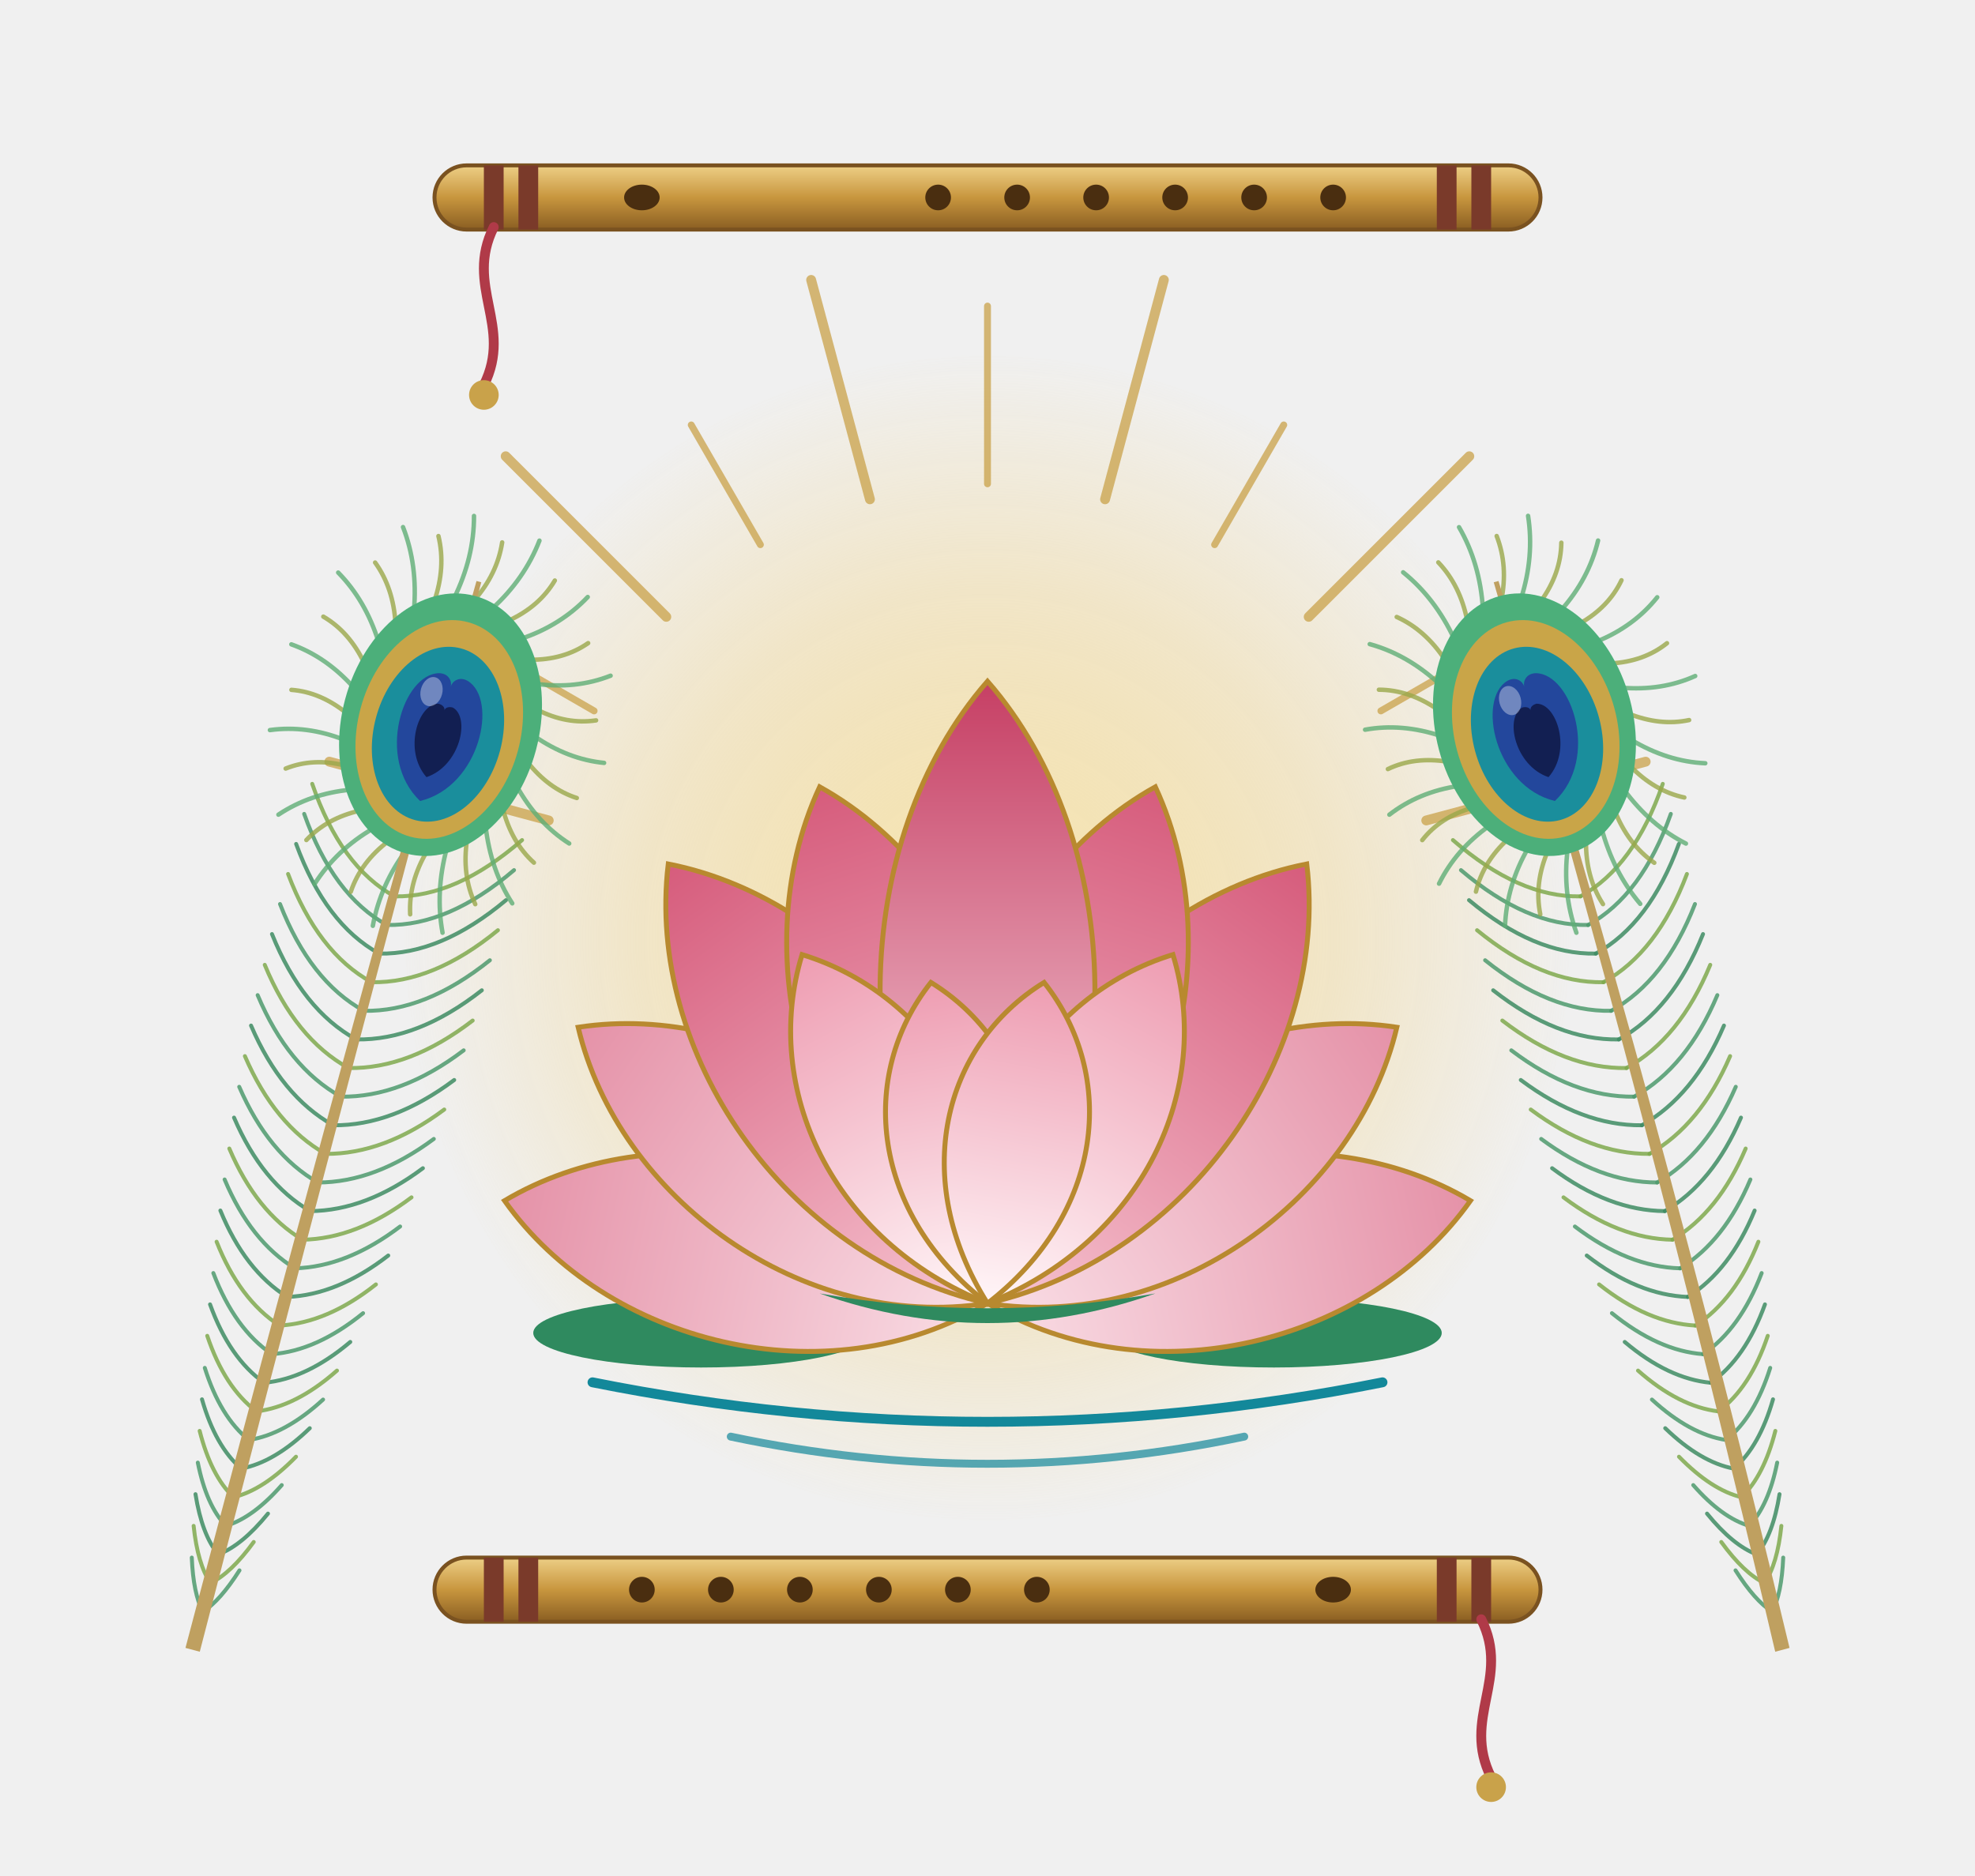
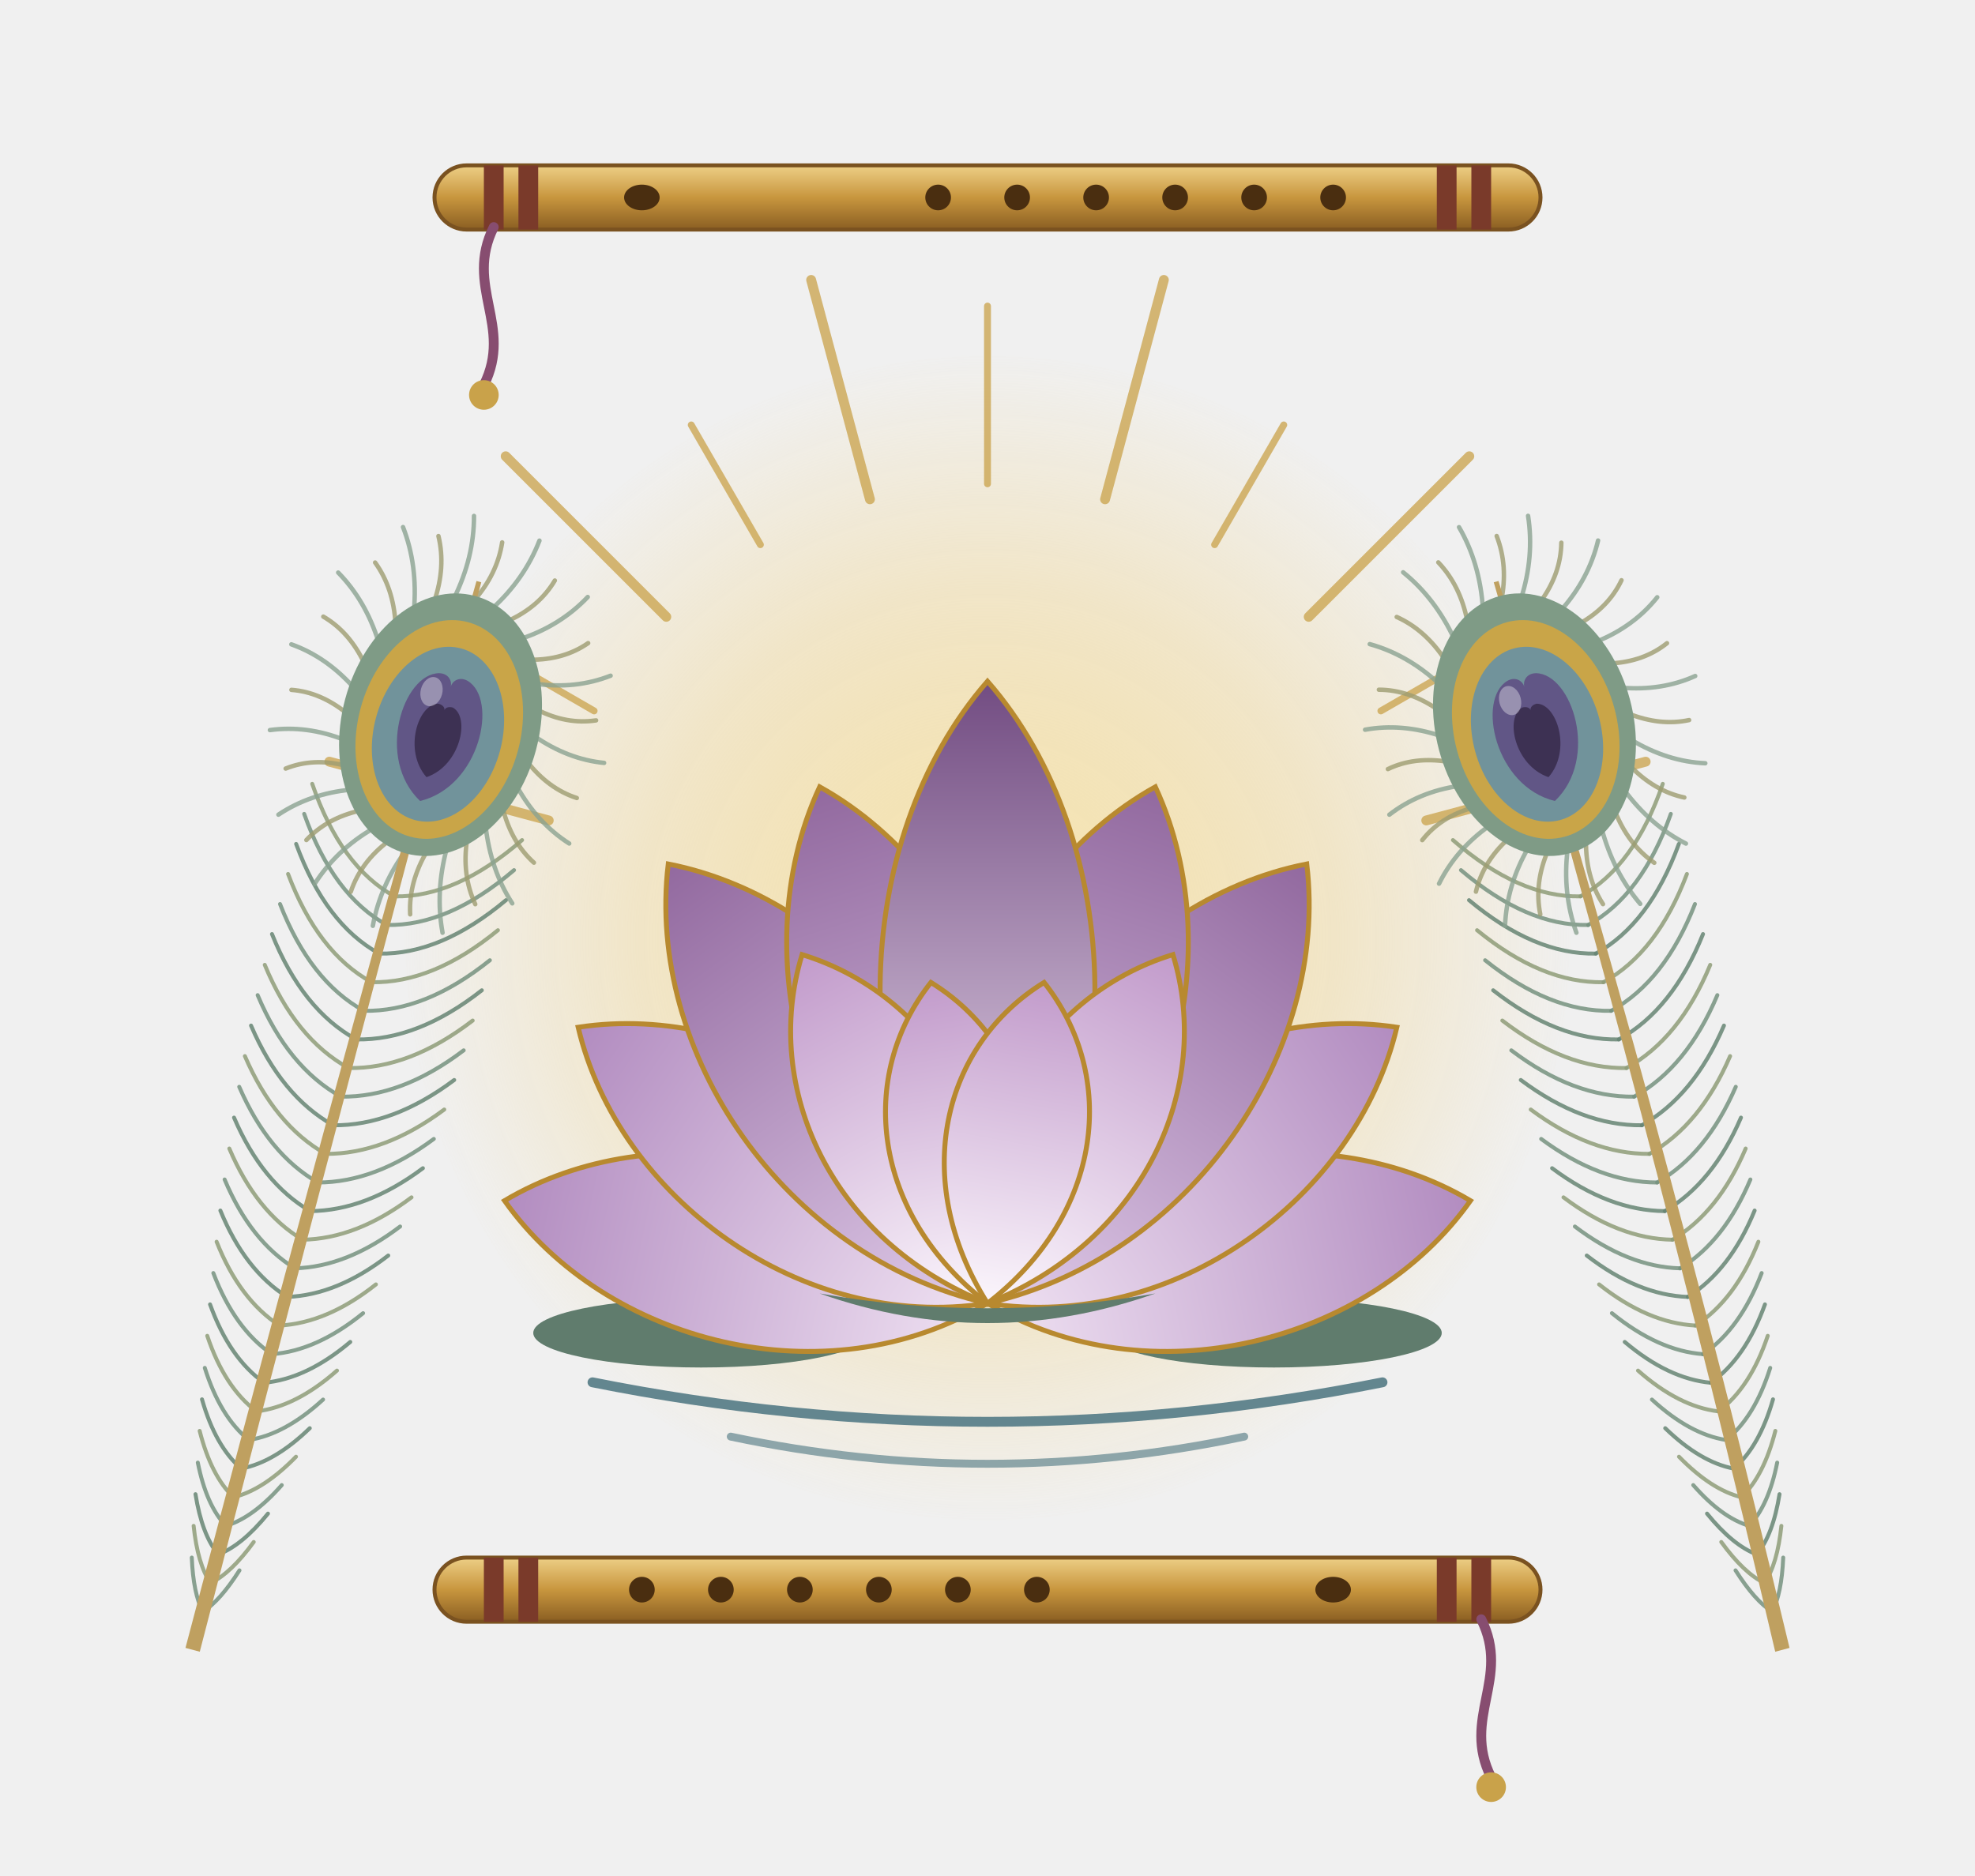
<svg xmlns="http://www.w3.org/2000/svg" viewBox="0 0 400 380" width="400" height="380">
  <defs>
    <radialGradient id="halo" cx="0.5" cy="0.5" r="0.5">
      <stop offset="0" stop-color="#F8E4A6" stop-opacity="0.85" />
      <stop offset="0.6" stop-color="#F3D27E" stop-opacity="0.35" />
      <stop offset="1" stop-color="#F3D27E" stop-opacity="0" />
    </radialGradient>
    <linearGradient id="pOuter" x1="0" y1="1" x2="0" y2="0">
-       <stop offset="0" stop-color="#F9DDE5" />
-       <stop offset="1" stop-color="#E592A8" />
+       <stop offset="0" stop-color="#EFE1F2" />
+       <stop offset="1" stop-color="#B28CC0" />
    </linearGradient>
    <linearGradient id="pMid" x1="0" y1="1" x2="0" y2="0">
-       <stop offset="0" stop-color="#F6C3D0" />
-       <stop offset="1" stop-color="#D65C7C" />
+       <stop offset="0" stop-color="#DFCAE8" />
+       <stop offset="1" stop-color="#92699F" />
    </linearGradient>
    <linearGradient id="pCenter" x1="0" y1="1" x2="0" y2="0">
-       <stop offset="0" stop-color="#FCE6EC" />
-       <stop offset="1" stop-color="#C63F64" />
+       <stop offset="0" stop-color="#F6EBF8" />
+       <stop offset="1" stop-color="#724C82" />
    </linearGradient>
    <linearGradient id="pFront" x1="0" y1="1" x2="0" y2="0">
-       <stop offset="0" stop-color="#FFF6F8" />
-       <stop offset="1" stop-color="#EE9DB2" />
+       <stop offset="0" stop-color="#FBF6FC" />
+       <stop offset="1" stop-color="#C29BCB" />
    </linearGradient>
    <linearGradient id="bamboo" x1="0" y1="0" x2="0" y2="1">
      <stop offset="0" stop-color="#EDCF86" />
      <stop offset="0.5" stop-color="#C8963E" />
      <stop offset="1" stop-color="#8A5E22" />
    </linearGradient>
  </defs>
  <circle cx="200" cy="190" r="118" fill="url(#halo)" />
  <g transform="translate(200,190)" stroke="#C9A24A" stroke-linecap="round" stroke-opacity="0.75">
    <line x1="0" y1="-92" x2="0" y2="-138" stroke-width="2" transform="rotate(-75)" />
    <line x1="0" y1="-92" x2="0" y2="-120" stroke-width="1.4" transform="rotate(-60)" />
    <line x1="0" y1="-92" x2="0" y2="-138" stroke-width="2" transform="rotate(-45)" />
    <line x1="0" y1="-92" x2="0" y2="-120" stroke-width="1.4" transform="rotate(-30)" />
    <line x1="0" y1="-92" x2="0" y2="-138" stroke-width="2" transform="rotate(-15)" />
    <line x1="0" y1="-92" x2="0" y2="-128" stroke-width="1.4" transform="rotate(0)" />
    <line x1="0" y1="-92" x2="0" y2="-138" stroke-width="2" transform="rotate(15)" />
    <line x1="0" y1="-92" x2="0" y2="-120" stroke-width="1.4" transform="rotate(30)" />
    <line x1="0" y1="-92" x2="0" y2="-138" stroke-width="2" transform="rotate(45)" />
    <line x1="0" y1="-92" x2="0" y2="-120" stroke-width="1.4" transform="rotate(60)" />
    <line x1="0" y1="-92" x2="0" y2="-138" stroke-width="2" transform="rotate(75)" />
  </g>
  <g transform="translate(68,226) rotate(15)">
    <g fill="none" stroke-width="0.8" stroke-opacity="0.85" stroke-linecap="round">
-       <path d="M0,104 Q-2.8,101.0 -5.0,94.0" stroke="#4E9A6E" />
-       <path d="M0,104 Q2.8,101.0 5.0,94.0" stroke="#4E9A6E" />
-       <path d="M0,98 Q-3.5,95.0 -6.3,87.7" stroke="#7FA94E" />
-       <path d="M0,98 Q3.5,95.0 6.3,87.7" stroke="#7FA94E" />
-       <path d="M0,92 Q-4.2,89.0 -7.6,81.4" stroke="#3F8C63" />
-       <path d="M0,92 Q4.2,89.0 7.6,81.4" stroke="#3F8C63" />
-       <path d="M0,86 Q-4.9,83.0 -8.8,75.1" stroke="#4E9A6E" />
-       <path d="M0,86 Q4.9,83.0 8.8,75.1" stroke="#4E9A6E" />
-       <path d="M0,80 Q-5.5,77.0 -10.1,68.8" stroke="#7FA94E" />
-       <path d="M0,80 Q5.5,77.0 10.1,68.8" stroke="#7FA94E" />
-       <path d="M0,74 Q-6.2,71.0 -11.3,62.5" stroke="#3F8C63" />
-       <path d="M0,74 Q6.2,71.0 11.3,62.5" stroke="#3F8C63" />
-       <path d="M0,68 Q-6.8,65.0 -12.4,56.2" stroke="#4E9A6E" />
-       <path d="M0,68 Q6.8,65.0 12.4,56.2" stroke="#4E9A6E" />
-       <path d="M0,62 Q-7.5,59.0 -13.6,49.8" stroke="#7FA94E" />
-       <path d="M0,62 Q7.5,59.0 13.6,49.8" stroke="#7FA94E" />
-       <path d="M0,56 Q-8.1,53.0 -14.7,43.5" stroke="#3F8C63" />
-       <path d="M0,56 Q8.1,53.0 14.7,43.5" stroke="#3F8C63" />
-       <path d="M0,50 Q-8.6,47.0 -15.7,37.2" stroke="#4E9A6E" />
-       <path d="M0,50 Q8.6,47.0 15.7,37.2" stroke="#4E9A6E" />
-       <path d="M0,44 Q-9.2,41.0 -16.7,30.9" stroke="#7FA94E" />
-       <path d="M0,44 Q9.2,41.0 16.7,30.9" stroke="#7FA94E" />
-       <path d="M0,38 Q-9.7,35.0 -17.6,24.6" stroke="#3F8C63" />
-       <path d="M0,38 Q9.7,35.0 17.6,24.6" stroke="#3F8C63" />
-       <path d="M0,32 Q-10.1,29.0 -18.4,18.3" stroke="#4E9A6E" />
-       <path d="M0,32 Q10.1,29.0 18.4,18.3" stroke="#4E9A6E" />
-       <path d="M0,26 Q-10.5,23.0 -19.1,12.0" stroke="#7FA94E" />
-       <path d="M0,26 Q10.5,23.0 19.1,12.0" stroke="#7FA94E" />
-       <path d="M0,20 Q-10.9,17.0 -19.8,5.7" stroke="#3F8C63" />
-       <path d="M0,20 Q10.9,17.0 19.8,5.7" stroke="#3F8C63" />
-       <path d="M0,14 Q-11.2,11.0 -20.4,-0.6" stroke="#4E9A6E" />
-       <path d="M0,14 Q11.2,11.0 20.4,-0.6" stroke="#4E9A6E" />
-       <path d="M0,8 Q-11.5,5.0 -20.9,-6.9" stroke="#7FA94E" />
-       <path d="M0,8 Q11.5,5.0 20.9,-6.9" stroke="#7FA94E" />
-       <path d="M0,2 Q-11.7,-1.0 -21.3,-13.2" stroke="#3F8C63" />
-       <path d="M0,2 Q11.7,-1.0 21.3,-13.2" stroke="#3F8C63" />
-       <path d="M0,-4 Q-11.9,-7.0 -21.6,-19.5" stroke="#4E9A6E" />
-       <path d="M0,-4 Q11.9,-7.0 21.6,-19.5" stroke="#4E9A6E" />
-       <path d="M0,-10 Q-12.0,-13.0 -21.8,-25.8" stroke="#7FA94E" />
-       <path d="M0,-10 Q12.0,-13.0 21.8,-25.8" stroke="#7FA94E" />
-       <path d="M0,-16 Q-12.1,-19.0 -22.0,-32.2" stroke="#3F8C63" />
-       <path d="M0,-16 Q12.1,-19.0 22.0,-32.2" stroke="#3F8C63" />
-       <path d="M0,-22 Q-12.1,-25.0 -22.0,-38.5" stroke="#4E9A6E" />
-       <path d="M0,-22 Q12.1,-25.0 22.0,-38.5" stroke="#4E9A6E" />
-       <path d="M0,-28 Q-12.1,-31.0 -22.0,-44.8" stroke="#7FA94E" />
-       <path d="M0,-28 Q12.1,-31.0 22.0,-44.8" stroke="#7FA94E" />
-       <path d="M0,-34 Q-12.1,-37.0 -22.0,-51.1" stroke="#3F8C63" />
-       <path d="M0,-34 Q12.1,-37.0 22.0,-51.1" stroke="#3F8C63" />
-       <path d="M0,-40 Q-12.1,-43.0 -22.0,-57.4" stroke="#4E9A6E" />
-       <path d="M0,-40 Q12.1,-43.0 22.0,-57.4" stroke="#4E9A6E" />
-       <path d="M0,-46 Q-12.1,-49.0 -22.0,-63.7" stroke="#7FA94E" />
-       <path d="M0,-46 Q12.1,-49.0 22.0,-63.7" stroke="#7FA94E" />
+       <path d="M0,104 Q-2.8,101.0 -5.0,94.0" stroke="#76927F" />
+       <path d="M0,104 Q2.8,101.0 5.0,94.0" stroke="#76927F" />
+       <path d="M0,98 Q-3.5,95.0 -6.3,87.7" stroke="#8E9D78" />
+       <path d="M0,98 Q3.5,95.0 6.3,87.7" stroke="#8E9D78" />
+       <path d="M0,92 Q-4.2,89.0 -7.6,81.4" stroke="#668574" />
+       <path d="M0,92 Q4.2,89.0 7.6,81.4" stroke="#668574" />
+       <path d="M0,86 Q-4.9,83.0 -8.8,75.1" stroke="#76927F" />
+       <path d="M0,86 Q4.9,83.0 8.8,75.1" stroke="#76927F" />
+       <path d="M0,80 Q-5.5,77.0 -10.1,68.8" stroke="#8E9D78" />
+       <path d="M0,80 Q5.5,77.0 10.1,68.8" stroke="#8E9D78" />
+       <path d="M0,74 Q-6.2,71.0 -11.3,62.5" stroke="#668574" />
+       <path d="M0,74 Q6.2,71.0 11.3,62.5" stroke="#668574" />
+       <path d="M0,68 Q-6.8,65.0 -12.4,56.2" stroke="#76927F" />
+       <path d="M0,68 Q6.8,65.0 12.4,56.2" stroke="#76927F" />
+       <path d="M0,62 Q-7.5,59.0 -13.6,49.8" stroke="#8E9D78" />
+       <path d="M0,62 Q7.5,59.0 13.6,49.8" stroke="#8E9D78" />
+       <path d="M0,56 Q-8.1,53.0 -14.7,43.5" stroke="#668574" />
+       <path d="M0,56 Q8.1,53.0 14.7,43.5" stroke="#668574" />
+       <path d="M0,50 Q-8.6,47.0 -15.7,37.2" stroke="#76927F" />
+       <path d="M0,50 Q8.6,47.0 15.7,37.2" stroke="#76927F" />
+       <path d="M0,44 Q-9.2,41.0 -16.7,30.9" stroke="#8E9D78" />
+       <path d="M0,44 Q9.2,41.0 16.7,30.9" stroke="#8E9D78" />
+       <path d="M0,38 Q-9.7,35.0 -17.6,24.6" stroke="#668574" />
+       <path d="M0,38 Q9.7,35.0 17.6,24.6" stroke="#668574" />
+       <path d="M0,32 Q-10.1,29.0 -18.4,18.3" stroke="#76927F" />
+       <path d="M0,32 Q10.1,29.0 18.4,18.3" stroke="#76927F" />
+       <path d="M0,26 Q-10.5,23.0 -19.1,12.0" stroke="#8E9D78" />
+       <path d="M0,26 Q10.5,23.0 19.1,12.0" stroke="#8E9D78" />
+       <path d="M0,20 Q-10.9,17.0 -19.8,5.7" stroke="#668574" />
+       <path d="M0,20 Q10.9,17.0 19.8,5.7" stroke="#668574" />
+       <path d="M0,14 Q-11.2,11.0 -20.4,-0.6" stroke="#76927F" />
+       <path d="M0,14 Q11.2,11.0 20.4,-0.6" stroke="#76927F" />
+       <path d="M0,8 Q-11.5,5.0 -20.9,-6.9" stroke="#8E9D78" />
+       <path d="M0,8 Q11.5,5.0 20.9,-6.9" stroke="#8E9D78" />
+       <path d="M0,2 Q-11.7,-1.0 -21.3,-13.2" stroke="#668574" />
+       <path d="M0,2 Q11.7,-1.0 21.3,-13.2" stroke="#668574" />
+       <path d="M0,-4 Q-11.9,-7.0 -21.6,-19.5" stroke="#76927F" />
+       <path d="M0,-4 Q11.9,-7.0 21.6,-19.5" stroke="#76927F" />
+       <path d="M0,-10 Q-12.0,-13.0 -21.8,-25.8" stroke="#8E9D78" />
+       <path d="M0,-10 Q12.0,-13.0 21.8,-25.8" stroke="#8E9D78" />
+       <path d="M0,-16 Q-12.1,-19.0 -22.0,-32.2" stroke="#668574" />
+       <path d="M0,-16 Q12.1,-19.0 22.0,-32.2" stroke="#668574" />
+       <path d="M0,-22 Q-12.1,-25.0 -22.0,-38.5" stroke="#76927F" />
+       <path d="M0,-22 Q12.1,-25.0 22.0,-38.5" stroke="#76927F" />
+       <path d="M0,-28 Q-12.1,-31.0 -22.0,-44.8" stroke="#8E9D78" />
+       <path d="M0,-28 Q12.1,-31.0 22.0,-44.8" stroke="#8E9D78" />
+       <path d="M0,-34 Q-12.1,-37.0 -22.0,-51.1" stroke="#668574" />
+       <path d="M0,-34 Q12.1,-37.0 22.0,-51.1" stroke="#668574" />
+       <path d="M0,-40 Q-12.1,-43.0 -22.0,-57.4" stroke="#76927F" />
+       <path d="M0,-40 Q12.1,-43.0 22.0,-57.4" stroke="#76927F" />
+       <path d="M0,-46 Q-12.1,-49.0 -22.0,-63.7" stroke="#8E9D78" />
+       <path d="M0,-46 Q12.1,-49.0 22.0,-63.7" stroke="#8E9D78" />
    </g>
    <g fill="none" stroke-width="0.9" stroke-opacity="0.8" stroke-linecap="round">
-       <path d="M0.0,-108.0 Q3.2,-114.4 2.5,-120.9" stroke="#9AA84A" />
-       <path d="M4.0,-107.4 Q8.8,-114.9 9.7,-123.2" stroke="#5FAE76" />
-       <path d="M7.7,-105.8 Q13.1,-110.2 14.8,-116.2" stroke="#9AA84A" />
-       <path d="M11.2,-103.0 Q18.3,-107.7 22.1,-114.7" stroke="#5FAE76" />
-       <path d="M14.1,-99.4 Q20.7,-101.1 24.6,-105.7" stroke="#9AA84A" />
-       <path d="M16.5,-95.0 Q24.6,-96.0 30.7,-100.5" stroke="#5FAE76" />
-       <path d="M18.1,-90.0 Q24.7,-88.6 30.2,-91.0" stroke="#9AA84A" />
-       <path d="M18.9,-84.7 Q26.7,-81.9 34.0,-83.1" stroke="#5FAE76" />
-       <path d="M18.9,-79.3 Q24.5,-75.1 30.5,-74.8" stroke="#9AA84A" />
-       <path d="M18.1,-74.0 Q24.1,-67.8 31.4,-65.5" stroke="#5FAE76" />
-       <path d="M16.5,-69.0 Q20.0,-62.7 25.5,-59.9" stroke="#9AA84A" />
-       <path d="M14.1,-64.6 Q17.4,-56.2 23.4,-50.8" stroke="#5FAE76" />
-       <path d="M11.2,-61.0 Q12.0,-53.7 16.2,-48.7" stroke="#9AA84A" />
-       <path d="M7.7,-58.2 Q7.7,-49.0 11.3,-41.4" stroke="#5FAE76" />
-       <path d="M4.0,-56.6 Q2.0,-49.5 4.0,-43.3" stroke="#9AA84A" />
-       <path d="M0.0,-56.0 Q-3.4,-47.6 -2.7,-39.1" stroke="#5FAE76" />
-       <path d="M-4.0,-56.6 Q-8.4,-51.0 -8.8,-44.6" stroke="#9AA84A" />
-       <path d="M-7.7,-58.2 Q-13.8,-52.1 -16.3,-44.2" stroke="#5FAE76" />
-       <path d="M-11.2,-61.0 Q-17.3,-57.8 -20.2,-52.4" stroke="#9AA84A" />
-       <path d="M-14.1,-64.6 Q-21.9,-61.7 -27.0,-55.9" stroke="#5FAE76" />
-       <path d="M-16.5,-69.0 Q-23.2,-68.9 -28.0,-65.3" stroke="#9AA84A" />
-       <path d="M-18.1,-74.0 Q-26.2,-74.9 -33.1,-72.0" stroke="#5FAE76" />
-       <path d="M-18.9,-79.3 Q-25.2,-82.1 -31.0,-81.0" stroke="#9AA84A" />
-       <path d="M-18.9,-84.7 Q-25.9,-89.3 -33.4,-89.9" stroke="#5FAE76" />
-       <path d="M-18.1,-90.0 Q-22.7,-95.4 -28.6,-97.0" stroke="#9AA84A" />
-       <path d="M-16.5,-95.0 Q-21.2,-102.4 -28.0,-106.4" stroke="#5FAE76" />
-       <path d="M-14.1,-99.4 Q-16.4,-106.3 -21.3,-110.3" stroke="#9AA84A" />
-       <path d="M-11.2,-103.0 Q-12.8,-112.0 -17.7,-118.7" stroke="#5FAE76" />
-       <path d="M-7.7,-105.8 Q-7.2,-113.1 -10.3,-118.8" stroke="#9AA84A" />
-       <path d="M-4.0,-107.4 Q-2.2,-116.5 -4.4,-124.6" stroke="#5FAE76" />
+       <path d="M0.0,-108.0 Q3.2,-114.4 2.5,-120.9" stroke="#9D9C71" />
+       <path d="M4.0,-107.4 Q8.8,-114.9 9.7,-123.2" stroke="#8BA391" />
+       <path d="M7.7,-105.8 Q13.1,-110.2 14.8,-116.2" stroke="#9D9C71" />
+       <path d="M11.2,-103.0 Q18.3,-107.7 22.1,-114.7" stroke="#8BA391" />
+       <path d="M14.1,-99.4 Q20.7,-101.1 24.6,-105.7" stroke="#9D9C71" />
+       <path d="M16.5,-95.0 Q24.6,-96.0 30.7,-100.5" stroke="#8BA391" />
+       <path d="M18.1,-90.0 Q24.7,-88.6 30.2,-91.0" stroke="#9D9C71" />
+       <path d="M18.9,-84.7 Q26.7,-81.9 34.0,-83.1" stroke="#8BA391" />
+       <path d="M18.9,-79.3 Q24.5,-75.1 30.5,-74.8" stroke="#9D9C71" />
+       <path d="M18.1,-74.0 Q24.1,-67.8 31.4,-65.5" stroke="#8BA391" />
+       <path d="M16.5,-69.0 Q20.0,-62.7 25.5,-59.9" stroke="#9D9C71" />
+       <path d="M14.1,-64.6 Q17.4,-56.2 23.4,-50.8" stroke="#8BA391" />
+       <path d="M11.2,-61.0 Q12.0,-53.7 16.2,-48.7" stroke="#9D9C71" />
+       <path d="M7.7,-58.2 Q7.7,-49.0 11.3,-41.4" stroke="#8BA391" />
+       <path d="M4.0,-56.6 Q2.0,-49.5 4.0,-43.3" stroke="#9D9C71" />
+       <path d="M0.0,-56.0 Q-3.4,-47.6 -2.7,-39.1" stroke="#8BA391" />
+       <path d="M-4.0,-56.6 Q-8.4,-51.0 -8.8,-44.6" stroke="#9D9C71" />
+       <path d="M-7.7,-58.2 Q-13.8,-52.1 -16.3,-44.2" stroke="#8BA391" />
+       <path d="M-11.2,-61.0 Q-17.3,-57.8 -20.2,-52.4" stroke="#9D9C71" />
+       <path d="M-14.1,-64.6 Q-21.9,-61.7 -27.0,-55.9" stroke="#8BA391" />
+       <path d="M-16.5,-69.0 Q-23.2,-68.9 -28.0,-65.3" stroke="#9D9C71" />
+       <path d="M-18.1,-74.0 Q-26.2,-74.9 -33.1,-72.0" stroke="#8BA391" />
+       <path d="M-18.9,-79.3 Q-25.2,-82.1 -31.0,-81.0" stroke="#9D9C71" />
+       <path d="M-18.9,-84.7 Q-25.9,-89.3 -33.4,-89.9" stroke="#8BA391" />
+       <path d="M-18.1,-90.0 Q-22.7,-95.4 -28.6,-97.0" stroke="#9D9C71" />
+       <path d="M-16.5,-95.0 Q-21.2,-102.4 -28.0,-106.4" stroke="#8BA391" />
+       <path d="M-14.1,-99.4 Q-16.4,-106.3 -21.3,-110.3" stroke="#9D9C71" />
+       <path d="M-11.2,-103.0 Q-12.8,-112.0 -17.7,-118.7" stroke="#8BA391" />
+       <path d="M-7.7,-105.8 Q-7.2,-113.1 -10.3,-118.8" stroke="#9D9C71" />
+       <path d="M-4.0,-107.4 Q-2.2,-116.5 -4.4,-124.6" stroke="#8BA391" />
    </g>
    <path d="M-1.5,112 Q-2,0 -0.5,-112 L0.5,-112 Q0.5,0 1.5,112Z" fill="#BFA060" />
-     <ellipse cx="0" cy="-82" rx="20" ry="27" fill="#4CAF7A" />
+     <ellipse cx="0" cy="-82" rx="20" ry="27" fill="#7F9B86" />
    <ellipse cx="0" cy="-81" rx="16.5" ry="22.5" fill="#C9A548" />
-     <ellipse cx="0" cy="-80" rx="13" ry="18" fill="#1A8E9C" />
-     <path d="M0,-66 C-11,-72 -10,-90 -3,-92 C-1,-92.5 0,-91 0,-90 C0,-91 1,-92.5 3,-92 C10,-90 11,-72 0,-66Z" fill="#23479C" />
-     <path d="M0,-71 C-6,-75 -5.5,-85 -1.5,-86 C-0.5,-86 0,-85.5 0,-85 C0,-85.5 0.5,-86 1.5,-86 C5.5,-85 6,-75 0,-71Z" fill="#121F52" />
+     <ellipse cx="0" cy="-80" rx="13" ry="18" fill="#71939B" />
+     <path d="M0,-66 C-11,-72 -10,-90 -3,-92 C-1,-92.5 0,-91 0,-90 C0,-91 1,-92.5 3,-92 C10,-90 11,-72 0,-66Z" fill="#615686" />
+     <path d="M0,-71 C-6,-75 -5.5,-85 -1.5,-86 C-0.5,-86 0,-85.5 0,-85 C0,-85.5 0.5,-86 1.5,-86 C5.5,-85 6,-75 0,-71Z" fill="#3D3153" />
    <ellipse cx="-3.5" cy="-88" rx="2.2" ry="3" fill="#FFFFFF" fill-opacity="0.35" />
  </g>
  <g transform="translate(332,226) rotate(-15)">
    <g fill="none" stroke-width="0.8" stroke-opacity="0.85" stroke-linecap="round">
-       <path d="M0,104 Q-2.8,101.0 -5.0,94.0" stroke="#4E9A6E" />
-       <path d="M0,104 Q2.8,101.0 5.0,94.0" stroke="#4E9A6E" />
-       <path d="M0,98 Q-3.5,95.0 -6.3,87.7" stroke="#7FA94E" />
-       <path d="M0,98 Q3.5,95.0 6.3,87.7" stroke="#7FA94E" />
-       <path d="M0,92 Q-4.2,89.0 -7.6,81.4" stroke="#3F8C63" />
-       <path d="M0,92 Q4.2,89.0 7.6,81.4" stroke="#3F8C63" />
-       <path d="M0,86 Q-4.9,83.0 -8.8,75.1" stroke="#4E9A6E" />
-       <path d="M0,86 Q4.9,83.0 8.8,75.1" stroke="#4E9A6E" />
-       <path d="M0,80 Q-5.5,77.0 -10.1,68.8" stroke="#7FA94E" />
-       <path d="M0,80 Q5.5,77.0 10.1,68.8" stroke="#7FA94E" />
-       <path d="M0,74 Q-6.2,71.0 -11.3,62.5" stroke="#3F8C63" />
-       <path d="M0,74 Q6.2,71.0 11.3,62.5" stroke="#3F8C63" />
-       <path d="M0,68 Q-6.8,65.0 -12.4,56.2" stroke="#4E9A6E" />
-       <path d="M0,68 Q6.8,65.0 12.4,56.2" stroke="#4E9A6E" />
-       <path d="M0,62 Q-7.5,59.0 -13.6,49.8" stroke="#7FA94E" />
-       <path d="M0,62 Q7.5,59.0 13.6,49.8" stroke="#7FA94E" />
-       <path d="M0,56 Q-8.1,53.0 -14.7,43.5" stroke="#3F8C63" />
-       <path d="M0,56 Q8.1,53.0 14.7,43.5" stroke="#3F8C63" />
-       <path d="M0,50 Q-8.6,47.0 -15.7,37.2" stroke="#4E9A6E" />
-       <path d="M0,50 Q8.6,47.0 15.7,37.2" stroke="#4E9A6E" />
-       <path d="M0,44 Q-9.2,41.0 -16.7,30.9" stroke="#7FA94E" />
-       <path d="M0,44 Q9.2,41.0 16.7,30.9" stroke="#7FA94E" />
-       <path d="M0,38 Q-9.7,35.0 -17.6,24.6" stroke="#3F8C63" />
-       <path d="M0,38 Q9.7,35.0 17.6,24.6" stroke="#3F8C63" />
-       <path d="M0,32 Q-10.1,29.0 -18.4,18.3" stroke="#4E9A6E" />
-       <path d="M0,32 Q10.1,29.0 18.4,18.3" stroke="#4E9A6E" />
-       <path d="M0,26 Q-10.5,23.0 -19.1,12.0" stroke="#7FA94E" />
-       <path d="M0,26 Q10.5,23.0 19.1,12.0" stroke="#7FA94E" />
-       <path d="M0,20 Q-10.9,17.0 -19.8,5.7" stroke="#3F8C63" />
-       <path d="M0,20 Q10.9,17.0 19.8,5.7" stroke="#3F8C63" />
-       <path d="M0,14 Q-11.2,11.0 -20.4,-0.6" stroke="#4E9A6E" />
-       <path d="M0,14 Q11.2,11.0 20.4,-0.6" stroke="#4E9A6E" />
-       <path d="M0,8 Q-11.5,5.0 -20.9,-6.9" stroke="#7FA94E" />
-       <path d="M0,8 Q11.5,5.0 20.9,-6.9" stroke="#7FA94E" />
-       <path d="M0,2 Q-11.7,-1.0 -21.3,-13.2" stroke="#3F8C63" />
-       <path d="M0,2 Q11.7,-1.0 21.3,-13.2" stroke="#3F8C63" />
-       <path d="M0,-4 Q-11.9,-7.0 -21.6,-19.5" stroke="#4E9A6E" />
-       <path d="M0,-4 Q11.9,-7.0 21.6,-19.5" stroke="#4E9A6E" />
-       <path d="M0,-10 Q-12.0,-13.0 -21.8,-25.8" stroke="#7FA94E" />
-       <path d="M0,-10 Q12.0,-13.0 21.8,-25.8" stroke="#7FA94E" />
-       <path d="M0,-16 Q-12.1,-19.0 -22.0,-32.2" stroke="#3F8C63" />
-       <path d="M0,-16 Q12.1,-19.0 22.0,-32.2" stroke="#3F8C63" />
-       <path d="M0,-22 Q-12.1,-25.0 -22.0,-38.5" stroke="#4E9A6E" />
-       <path d="M0,-22 Q12.1,-25.0 22.0,-38.5" stroke="#4E9A6E" />
-       <path d="M0,-28 Q-12.1,-31.0 -22.0,-44.8" stroke="#7FA94E" />
-       <path d="M0,-28 Q12.1,-31.0 22.0,-44.8" stroke="#7FA94E" />
-       <path d="M0,-34 Q-12.1,-37.0 -22.0,-51.1" stroke="#3F8C63" />
-       <path d="M0,-34 Q12.1,-37.0 22.0,-51.1" stroke="#3F8C63" />
-       <path d="M0,-40 Q-12.1,-43.0 -22.0,-57.4" stroke="#4E9A6E" />
-       <path d="M0,-40 Q12.1,-43.0 22.0,-57.4" stroke="#4E9A6E" />
-       <path d="M0,-46 Q-12.1,-49.0 -22.0,-63.7" stroke="#7FA94E" />
-       <path d="M0,-46 Q12.1,-49.0 22.0,-63.7" stroke="#7FA94E" />
+       <path d="M0,104 Q-2.8,101.0 -5.0,94.0" stroke="#76927F" />
+       <path d="M0,104 Q2.8,101.0 5.0,94.0" stroke="#76927F" />
+       <path d="M0,98 Q-3.5,95.0 -6.3,87.7" stroke="#8E9D78" />
+       <path d="M0,98 Q3.5,95.0 6.3,87.7" stroke="#8E9D78" />
+       <path d="M0,92 Q-4.2,89.0 -7.6,81.4" stroke="#668574" />
+       <path d="M0,92 Q4.2,89.0 7.6,81.4" stroke="#668574" />
+       <path d="M0,86 Q-4.9,83.0 -8.8,75.1" stroke="#76927F" />
+       <path d="M0,86 Q4.9,83.0 8.8,75.1" stroke="#76927F" />
+       <path d="M0,80 Q-5.5,77.0 -10.1,68.8" stroke="#8E9D78" />
+       <path d="M0,80 Q5.5,77.0 10.1,68.8" stroke="#8E9D78" />
+       <path d="M0,74 Q-6.2,71.0 -11.3,62.5" stroke="#668574" />
+       <path d="M0,74 Q6.2,71.0 11.3,62.5" stroke="#668574" />
+       <path d="M0,68 Q-6.8,65.0 -12.4,56.2" stroke="#76927F" />
+       <path d="M0,68 Q6.8,65.0 12.4,56.2" stroke="#76927F" />
+       <path d="M0,62 Q-7.5,59.0 -13.6,49.8" stroke="#8E9D78" />
+       <path d="M0,62 Q7.5,59.0 13.6,49.8" stroke="#8E9D78" />
+       <path d="M0,56 Q-8.1,53.0 -14.7,43.5" stroke="#668574" />
+       <path d="M0,56 Q8.1,53.0 14.7,43.5" stroke="#668574" />
+       <path d="M0,50 Q-8.6,47.0 -15.7,37.2" stroke="#76927F" />
+       <path d="M0,50 Q8.6,47.0 15.7,37.2" stroke="#76927F" />
+       <path d="M0,44 Q-9.2,41.0 -16.7,30.9" stroke="#8E9D78" />
+       <path d="M0,44 Q9.2,41.0 16.7,30.9" stroke="#8E9D78" />
+       <path d="M0,38 Q-9.7,35.0 -17.6,24.6" stroke="#668574" />
+       <path d="M0,38 Q9.7,35.0 17.6,24.6" stroke="#668574" />
+       <path d="M0,32 Q-10.1,29.0 -18.4,18.3" stroke="#76927F" />
+       <path d="M0,32 Q10.1,29.0 18.4,18.3" stroke="#76927F" />
+       <path d="M0,26 Q-10.5,23.0 -19.1,12.0" stroke="#8E9D78" />
+       <path d="M0,26 Q10.5,23.0 19.1,12.0" stroke="#8E9D78" />
+       <path d="M0,20 Q-10.9,17.0 -19.8,5.7" stroke="#668574" />
+       <path d="M0,20 Q10.9,17.0 19.8,5.7" stroke="#668574" />
+       <path d="M0,14 Q-11.2,11.0 -20.4,-0.6" stroke="#76927F" />
+       <path d="M0,14 Q11.2,11.0 20.4,-0.6" stroke="#76927F" />
+       <path d="M0,8 Q-11.5,5.0 -20.9,-6.9" stroke="#8E9D78" />
+       <path d="M0,8 Q11.5,5.0 20.9,-6.9" stroke="#8E9D78" />
+       <path d="M0,2 Q-11.7,-1.0 -21.3,-13.2" stroke="#668574" />
+       <path d="M0,2 Q11.7,-1.0 21.3,-13.2" stroke="#668574" />
+       <path d="M0,-4 Q-11.9,-7.0 -21.6,-19.5" stroke="#76927F" />
+       <path d="M0,-4 Q11.9,-7.0 21.6,-19.5" stroke="#76927F" />
+       <path d="M0,-10 Q-12.0,-13.0 -21.8,-25.8" stroke="#8E9D78" />
+       <path d="M0,-10 Q12.0,-13.0 21.8,-25.8" stroke="#8E9D78" />
+       <path d="M0,-16 Q-12.1,-19.0 -22.0,-32.2" stroke="#668574" />
+       <path d="M0,-16 Q12.1,-19.0 22.0,-32.2" stroke="#668574" />
+       <path d="M0,-22 Q-12.1,-25.0 -22.0,-38.5" stroke="#76927F" />
+       <path d="M0,-22 Q12.1,-25.0 22.0,-38.5" stroke="#76927F" />
+       <path d="M0,-28 Q-12.1,-31.0 -22.0,-44.8" stroke="#8E9D78" />
+       <path d="M0,-28 Q12.1,-31.0 22.0,-44.8" stroke="#8E9D78" />
+       <path d="M0,-34 Q-12.1,-37.0 -22.0,-51.1" stroke="#668574" />
+       <path d="M0,-34 Q12.1,-37.0 22.0,-51.1" stroke="#668574" />
+       <path d="M0,-40 Q-12.1,-43.0 -22.0,-57.4" stroke="#76927F" />
+       <path d="M0,-40 Q12.1,-43.0 22.0,-57.4" stroke="#76927F" />
+       <path d="M0,-46 Q-12.1,-49.0 -22.0,-63.7" stroke="#8E9D78" />
+       <path d="M0,-46 Q12.1,-49.0 22.0,-63.7" stroke="#8E9D78" />
    </g>
    <g fill="none" stroke-width="0.9" stroke-opacity="0.8" stroke-linecap="round">
-       <path d="M0.0,-108.0 Q3.2,-114.4 2.5,-120.9" stroke="#9AA84A" />
-       <path d="M4.0,-107.4 Q8.8,-114.9 9.7,-123.2" stroke="#5FAE76" />
-       <path d="M7.7,-105.8 Q13.1,-110.2 14.8,-116.2" stroke="#9AA84A" />
-       <path d="M11.2,-103.0 Q18.3,-107.7 22.1,-114.7" stroke="#5FAE76" />
-       <path d="M14.1,-99.4 Q20.7,-101.1 24.6,-105.7" stroke="#9AA84A" />
-       <path d="M16.5,-95.0 Q24.6,-96.0 30.7,-100.5" stroke="#5FAE76" />
-       <path d="M18.1,-90.0 Q24.7,-88.6 30.2,-91.0" stroke="#9AA84A" />
-       <path d="M18.9,-84.7 Q26.7,-81.9 34.0,-83.1" stroke="#5FAE76" />
-       <path d="M18.9,-79.3 Q24.5,-75.1 30.5,-74.8" stroke="#9AA84A" />
-       <path d="M18.1,-74.0 Q24.1,-67.8 31.4,-65.5" stroke="#5FAE76" />
-       <path d="M16.5,-69.0 Q20.0,-62.7 25.5,-59.9" stroke="#9AA84A" />
-       <path d="M14.1,-64.6 Q17.4,-56.2 23.4,-50.8" stroke="#5FAE76" />
-       <path d="M11.2,-61.0 Q12.0,-53.7 16.2,-48.7" stroke="#9AA84A" />
-       <path d="M7.7,-58.2 Q7.7,-49.0 11.3,-41.4" stroke="#5FAE76" />
-       <path d="M4.0,-56.6 Q2.0,-49.5 4.0,-43.3" stroke="#9AA84A" />
-       <path d="M0.0,-56.0 Q-3.4,-47.6 -2.7,-39.1" stroke="#5FAE76" />
-       <path d="M-4.0,-56.6 Q-8.4,-51.0 -8.8,-44.6" stroke="#9AA84A" />
-       <path d="M-7.7,-58.2 Q-13.8,-52.1 -16.3,-44.2" stroke="#5FAE76" />
-       <path d="M-11.2,-61.0 Q-17.3,-57.8 -20.2,-52.4" stroke="#9AA84A" />
-       <path d="M-14.1,-64.6 Q-21.9,-61.7 -27.0,-55.9" stroke="#5FAE76" />
-       <path d="M-16.5,-69.0 Q-23.2,-68.9 -28.0,-65.3" stroke="#9AA84A" />
-       <path d="M-18.1,-74.0 Q-26.2,-74.9 -33.1,-72.0" stroke="#5FAE76" />
-       <path d="M-18.9,-79.3 Q-25.2,-82.1 -31.0,-81.0" stroke="#9AA84A" />
-       <path d="M-18.9,-84.7 Q-25.9,-89.3 -33.4,-89.9" stroke="#5FAE76" />
-       <path d="M-18.1,-90.0 Q-22.7,-95.4 -28.6,-97.0" stroke="#9AA84A" />
-       <path d="M-16.5,-95.0 Q-21.2,-102.4 -28.0,-106.4" stroke="#5FAE76" />
-       <path d="M-14.1,-99.4 Q-16.4,-106.3 -21.3,-110.3" stroke="#9AA84A" />
-       <path d="M-11.2,-103.0 Q-12.8,-112.0 -17.7,-118.7" stroke="#5FAE76" />
-       <path d="M-7.7,-105.8 Q-7.2,-113.1 -10.3,-118.8" stroke="#9AA84A" />
-       <path d="M-4.0,-107.4 Q-2.2,-116.5 -4.4,-124.6" stroke="#5FAE76" />
+       <path d="M0.0,-108.0 Q3.2,-114.4 2.5,-120.9" stroke="#9D9C71" />
+       <path d="M4.0,-107.4 Q8.8,-114.9 9.7,-123.2" stroke="#8BA391" />
+       <path d="M7.7,-105.8 Q13.1,-110.2 14.8,-116.2" stroke="#9D9C71" />
+       <path d="M11.2,-103.0 Q18.3,-107.7 22.1,-114.7" stroke="#8BA391" />
+       <path d="M14.1,-99.4 Q20.7,-101.1 24.6,-105.7" stroke="#9D9C71" />
+       <path d="M16.5,-95.0 Q24.6,-96.0 30.7,-100.5" stroke="#8BA391" />
+       <path d="M18.1,-90.0 Q24.7,-88.6 30.2,-91.0" stroke="#9D9C71" />
+       <path d="M18.9,-84.7 Q26.7,-81.9 34.0,-83.1" stroke="#8BA391" />
+       <path d="M18.9,-79.3 Q24.5,-75.1 30.5,-74.8" stroke="#9D9C71" />
+       <path d="M18.1,-74.0 Q24.1,-67.8 31.4,-65.5" stroke="#8BA391" />
+       <path d="M16.5,-69.0 Q20.0,-62.7 25.5,-59.9" stroke="#9D9C71" />
+       <path d="M14.1,-64.6 Q17.4,-56.2 23.4,-50.8" stroke="#8BA391" />
+       <path d="M11.2,-61.0 Q12.0,-53.7 16.2,-48.7" stroke="#9D9C71" />
+       <path d="M7.7,-58.2 Q7.7,-49.0 11.3,-41.4" stroke="#8BA391" />
+       <path d="M4.0,-56.6 Q2.0,-49.5 4.0,-43.3" stroke="#9D9C71" />
+       <path d="M0.0,-56.0 Q-3.4,-47.6 -2.7,-39.1" stroke="#8BA391" />
+       <path d="M-4.0,-56.6 Q-8.4,-51.0 -8.8,-44.6" stroke="#9D9C71" />
+       <path d="M-7.7,-58.2 Q-13.8,-52.1 -16.3,-44.2" stroke="#8BA391" />
+       <path d="M-11.2,-61.0 Q-17.3,-57.8 -20.2,-52.4" stroke="#9D9C71" />
+       <path d="M-14.1,-64.6 Q-21.9,-61.7 -27.0,-55.9" stroke="#8BA391" />
+       <path d="M-16.5,-69.0 Q-23.2,-68.9 -28.0,-65.3" stroke="#9D9C71" />
+       <path d="M-18.1,-74.0 Q-26.2,-74.9 -33.1,-72.0" stroke="#8BA391" />
+       <path d="M-18.9,-79.3 Q-25.2,-82.1 -31.0,-81.0" stroke="#9D9C71" />
+       <path d="M-18.9,-84.7 Q-25.9,-89.3 -33.4,-89.9" stroke="#8BA391" />
+       <path d="M-18.1,-90.0 Q-22.7,-95.4 -28.6,-97.0" stroke="#9D9C71" />
+       <path d="M-16.5,-95.0 Q-21.2,-102.4 -28.0,-106.4" stroke="#8BA391" />
+       <path d="M-14.1,-99.4 Q-16.4,-106.3 -21.3,-110.3" stroke="#9D9C71" />
+       <path d="M-11.2,-103.0 Q-12.8,-112.0 -17.7,-118.7" stroke="#8BA391" />
+       <path d="M-7.7,-105.8 Q-7.2,-113.1 -10.3,-118.8" stroke="#9D9C71" />
+       <path d="M-4.0,-107.4 Q-2.2,-116.5 -4.4,-124.6" stroke="#8BA391" />
    </g>
    <path d="M-1.5,112 Q2,0 -0.5,-112 L0.5,-112 Q4.5,0 1.5,112Z" fill="#BFA060" />
-     <ellipse cx="0" cy="-82" rx="20" ry="27" fill="#4CAF7A" />
+     <ellipse cx="0" cy="-82" rx="20" ry="27" fill="#7F9B86" />
    <ellipse cx="0" cy="-81" rx="16.5" ry="22.5" fill="#C9A548" />
-     <ellipse cx="0" cy="-80" rx="13" ry="18" fill="#1A8E9C" />
-     <path d="M0,-66 C-11,-72 -10,-90 -3,-92 C-1,-92.5 0,-91 0,-90 C0,-91 1,-92.5 3,-92 C10,-90 11,-72 0,-66Z" fill="#23479C" />
-     <path d="M0,-71 C-6,-75 -5.5,-85 -1.5,-86 C-0.5,-86 0,-85.5 0,-85 C0,-85.5 0.5,-86 1.5,-86 C5.5,-85 6,-75 0,-71Z" fill="#121F52" />
+     <ellipse cx="0" cy="-80" rx="13" ry="18" fill="#71939B" />
+     <path d="M0,-66 C-11,-72 -10,-90 -3,-92 C-1,-92.5 0,-91 0,-90 C0,-91 1,-92.5 3,-92 C10,-90 11,-72 0,-66Z" fill="#615686" />
+     <path d="M0,-71 C-6,-75 -5.5,-85 -1.5,-86 C-0.5,-86 0,-85.5 0,-85 C0,-85.5 0.5,-86 1.5,-86 C5.5,-85 6,-75 0,-71Z" fill="#3D3153" />
    <ellipse cx="-3.5" cy="-88" rx="2.2" ry="3" fill="#FFFFFF" fill-opacity="0.35" />
  </g>
-   <ellipse cx="142" cy="270" rx="34" ry="7" fill="#2F8A5F" />
-   <ellipse cx="258" cy="270" rx="34" ry="7" fill="#2F8A5F" />
-   <path d="M120,280 Q200,296 280,280" fill="none" stroke="#13889A" stroke-width="2" stroke-linecap="round" />
-   <path d="M148,291 Q200,302 252,291" fill="none" stroke="#13889A" stroke-width="1.6" stroke-linecap="round" stroke-opacity="0.7" />
+   <ellipse cx="142" cy="270" rx="34" ry="7" fill="#607C6D" />
+   <ellipse cx="258" cy="270" rx="34" ry="7" fill="#607C6D" />
+   <path d="M120,280 Q200,296 280,280" fill="none" stroke="#63868F" stroke-width="2" stroke-linecap="round" />
+   <path d="M148,291 Q200,302 252,291" fill="none" stroke="#63868F" stroke-width="1.6" stroke-linecap="round" stroke-opacity="0.7" />
  <g transform="translate(200,264)" stroke="#B8892F" stroke-width="1">
    <path d="M0,0 C-26,-28 -24,-74 0,-100 C24,-74 26,-28 0,0Z" fill="url(#pOuter)" transform="rotate(-78)" />
    <path d="M0,0 C-26,-28 -24,-74 0,-100 C24,-74 26,-28 0,0Z" fill="url(#pOuter)" transform="rotate(78)" />
    <path d="M0,0 C-26,-28 -24,-74 0,-100 C24,-74 26,-28 0,0Z" fill="url(#pOuter)" transform="rotate(-56)" />
    <path d="M0,0 C-26,-28 -24,-74 0,-100 C24,-74 26,-28 0,0Z" fill="url(#pOuter)" transform="rotate(56)" />
    <path d="M0,0 C-28,-32 -26,-82 0,-110 C26,-82 28,-32 0,0Z" fill="url(#pMid)" transform="rotate(-36)" />
    <path d="M0,0 C-28,-32 -26,-82 0,-110 C26,-82 28,-32 0,0Z" fill="url(#pMid)" transform="rotate(36)" />
    <path d="M0,0 C-28,-32 -26,-82 0,-110 C26,-82 28,-32 0,0Z" fill="url(#pMid)" transform="rotate(-18)" />
    <path d="M0,0 C-28,-32 -26,-82 0,-110 C26,-82 28,-32 0,0Z" fill="url(#pMid)" transform="rotate(18)" />
    <path d="M0,0 C-30,-36 -28,-94 0,-126 C28,-94 30,-36 0,0Z" fill="url(#pCenter)" />
    <path d="M0,0 C-22,-26 -20,-60 0,-80 C20,-60 22,-26 0,0Z" fill="url(#pFront)" transform="rotate(-28)" />
    <path d="M0,0 C-22,-26 -20,-60 0,-80 C20,-60 22,-26 0,0Z" fill="url(#pFront)" transform="rotate(28)" />
    <path d="M0,0 C-20,-22 -18,-50 0,-66 C18,-50 20,-22 0,0Z" fill="url(#pFront)" transform="rotate(-10)" />
    <path d="M0,0 C-20,-22 -18,-50 0,-66 C18,-50 20,-22 0,0Z" fill="url(#pFront)" transform="rotate(10)" />
-     <path d="M-34,-2 Q0,10 34,-2 Q0,4 -34,-2Z" fill="#2F8A5F" stroke="none" />
+     <path d="M-34,-2 Q0,10 34,-2 Q0,4 -34,-2Z" fill="#607C6D" stroke="none" />
  </g>
  <g transform="translate(200,40)">
    <rect x="-112" y="-6.5" width="224" height="13" rx="6.5" fill="url(#bamboo)" stroke="#7A5220" stroke-width="0.8" />
    <rect x="-102" y="-6.5" width="4" height="13" fill="#7A3A2A" />
    <rect x="-95" y="-6.5" width="4" height="13" fill="#7A3A2A" />
    <rect x="91" y="-6.5" width="4" height="13" fill="#7A3A2A" />
    <rect x="98" y="-6.5" width="4" height="13" fill="#7A3A2A" />
    <ellipse cx="-70" cy="0" rx="3.6" ry="2.6" fill="#4A2E10" />
    <circle cx="-10" cy="0" r="2.6" fill="#4A2E10" />
    <circle cx="6" cy="0" r="2.6" fill="#4A2E10" />
    <circle cx="22" cy="0" r="2.6" fill="#4A2E10" />
    <circle cx="38" cy="0" r="2.6" fill="#4A2E10" />
    <circle cx="54" cy="0" r="2.6" fill="#4A2E10" />
    <circle cx="70" cy="0" r="2.6" fill="#4A2E10" />
-     <path d="M-100,6 C-106,18 -96,26 -102,38" fill="none" stroke="#B03A48" stroke-width="2" stroke-linecap="round" />
+     <path d="M-100,6 C-106,18 -96,26 -102,38" fill="none" stroke="#874D70" stroke-width="2" stroke-linecap="round" />
    <circle cx="-102" cy="40" r="3" fill="#C9A24A" />
  </g>
  <g transform="translate(200,322)">
    <rect x="-112" y="-6.5" width="224" height="13" rx="6.5" fill="url(#bamboo)" stroke="#7A5220" stroke-width="0.8" />
    <rect x="-102" y="-6.5" width="4" height="13" fill="#7A3A2A" />
    <rect x="-95" y="-6.5" width="4" height="13" fill="#7A3A2A" />
    <rect x="91" y="-6.5" width="4" height="13" fill="#7A3A2A" />
    <rect x="98" y="-6.5" width="4" height="13" fill="#7A3A2A" />
    <ellipse cx="70" cy="0" rx="3.6" ry="2.6" fill="#4A2E10" />
    <circle cx="-70" cy="0" r="2.6" fill="#4A2E10" />
    <circle cx="-54" cy="0" r="2.6" fill="#4A2E10" />
    <circle cx="-38" cy="0" r="2.6" fill="#4A2E10" />
    <circle cx="-22" cy="0" r="2.6" fill="#4A2E10" />
    <circle cx="-6" cy="0" r="2.6" fill="#4A2E10" />
    <circle cx="10" cy="0" r="2.6" fill="#4A2E10" />
-     <path d="M100,6 C106,18 96,26 102,38" fill="none" stroke="#B03A48" stroke-width="2" stroke-linecap="round" />
+     <path d="M100,6 C106,18 96,26 102,38" fill="none" stroke="#874D70" stroke-width="2" stroke-linecap="round" />
    <circle cx="102" cy="40" r="3" fill="#C9A24A" />
  </g>
</svg>
